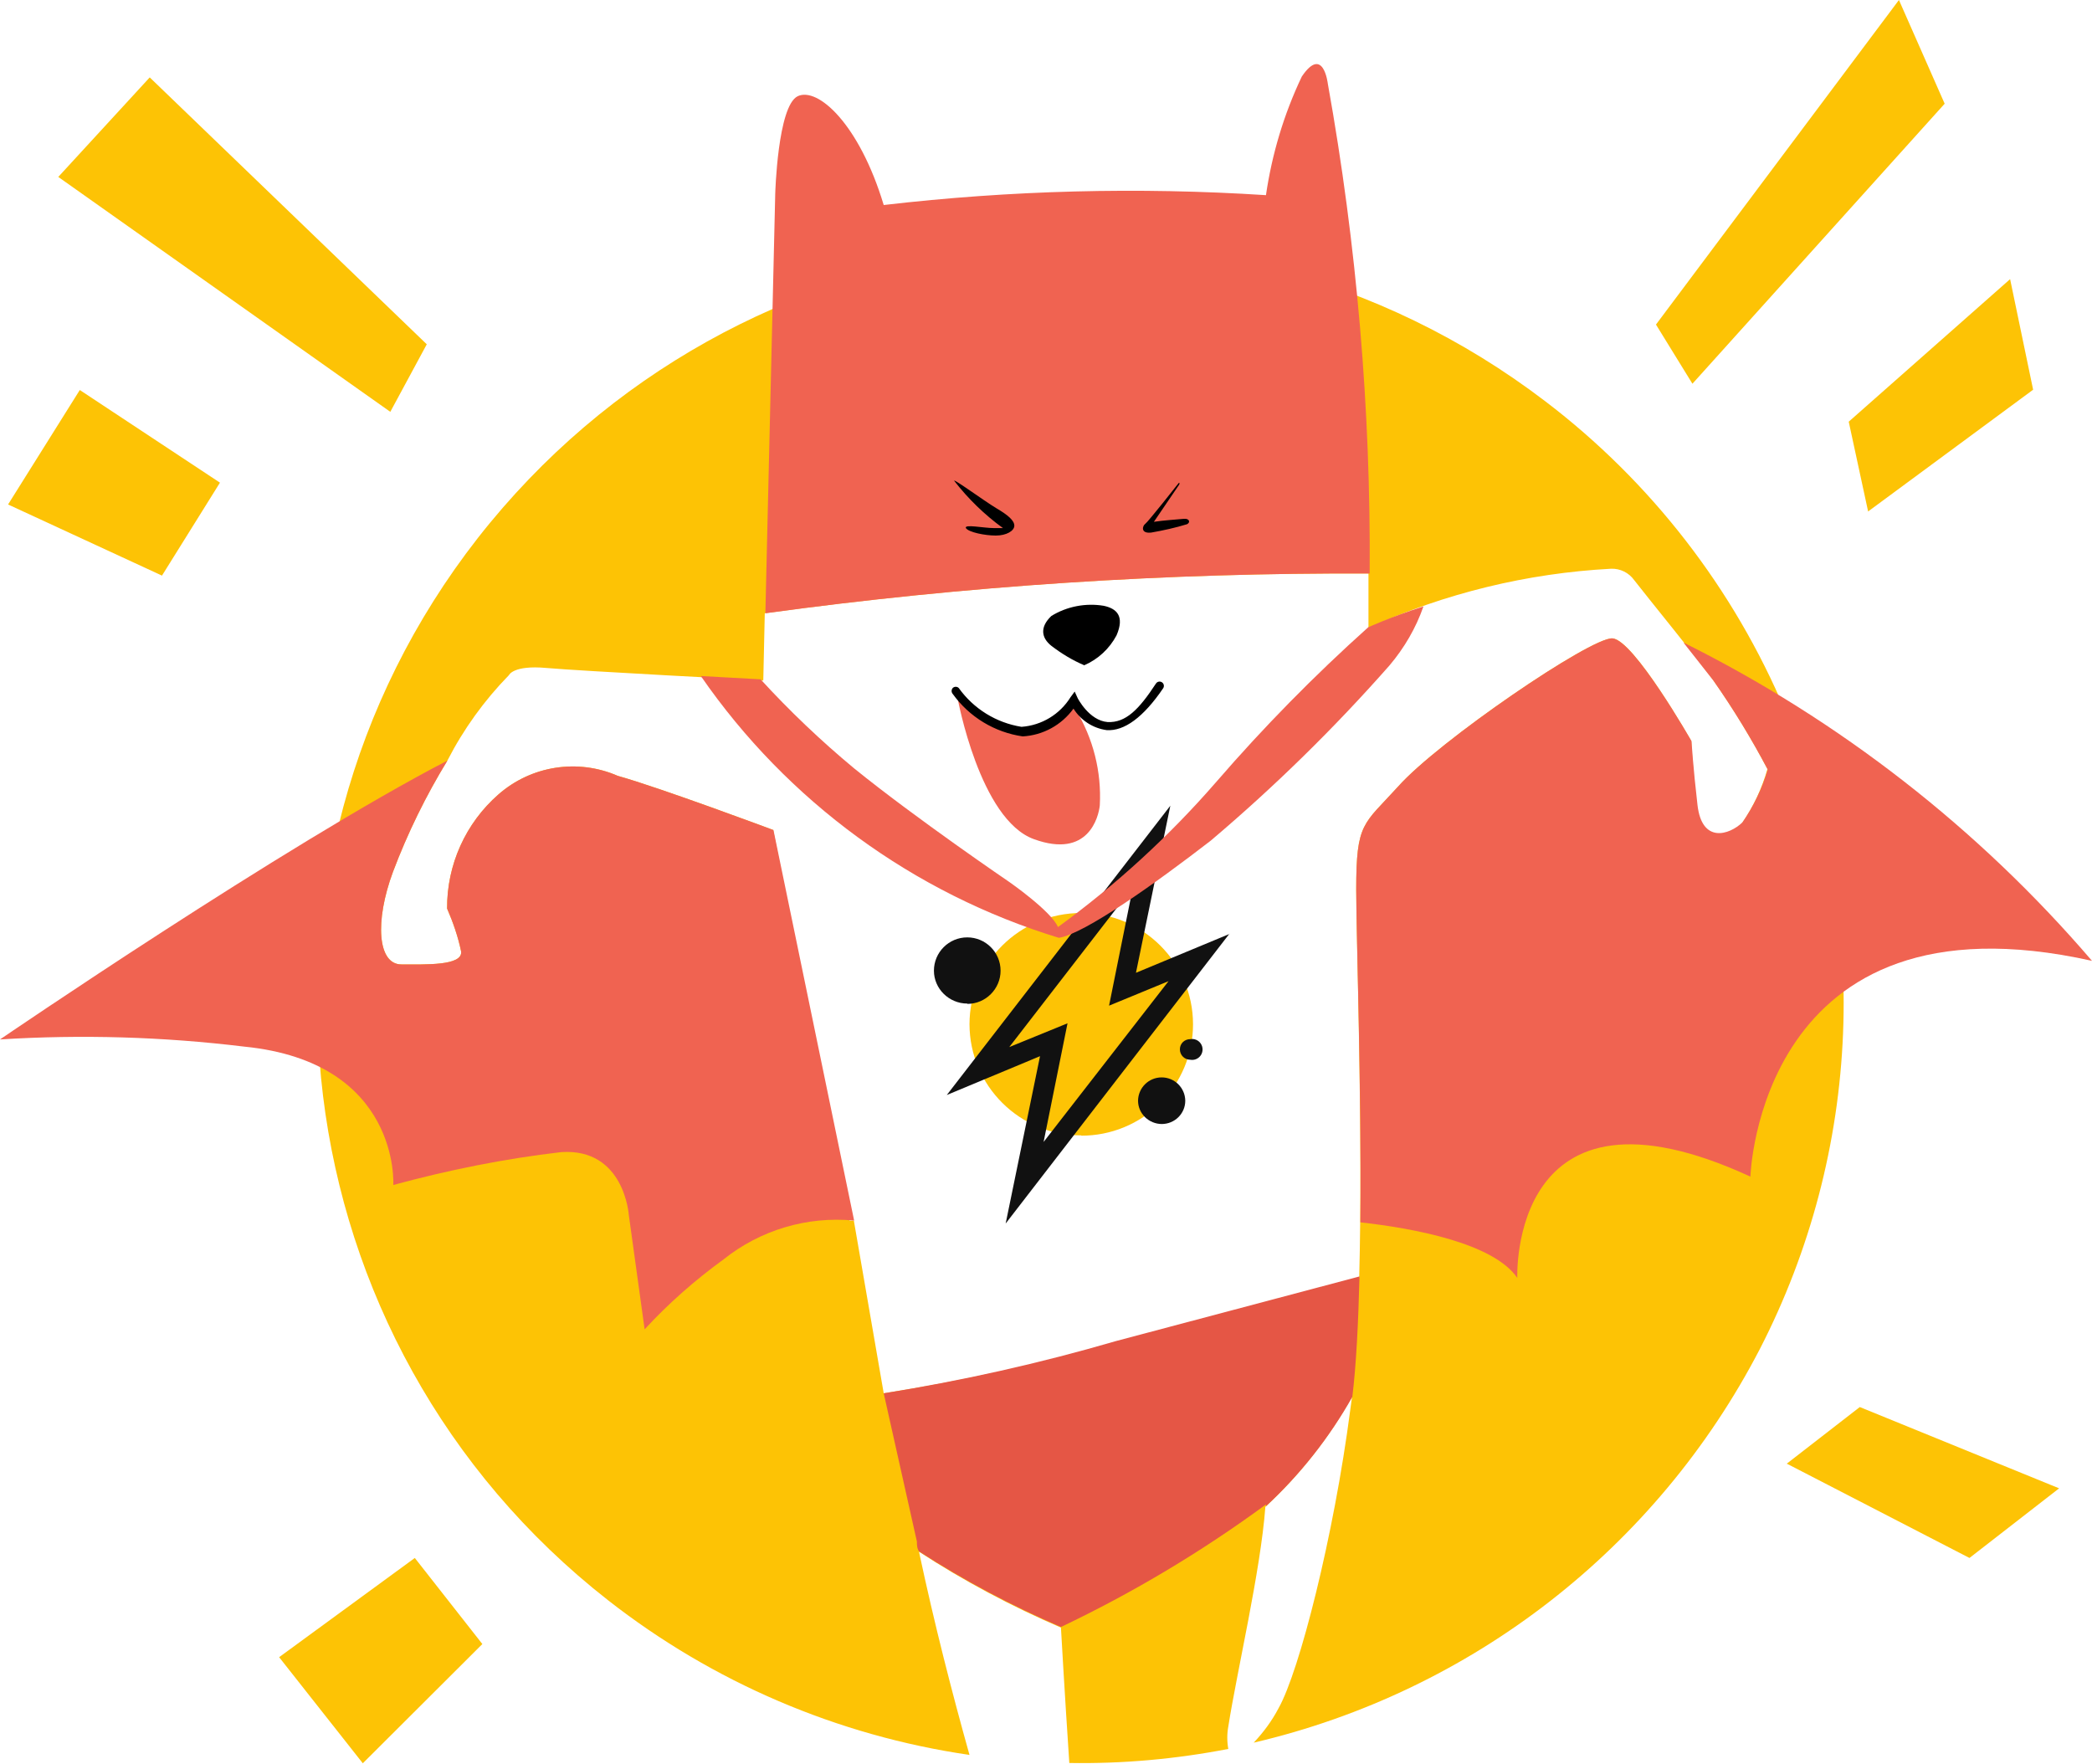
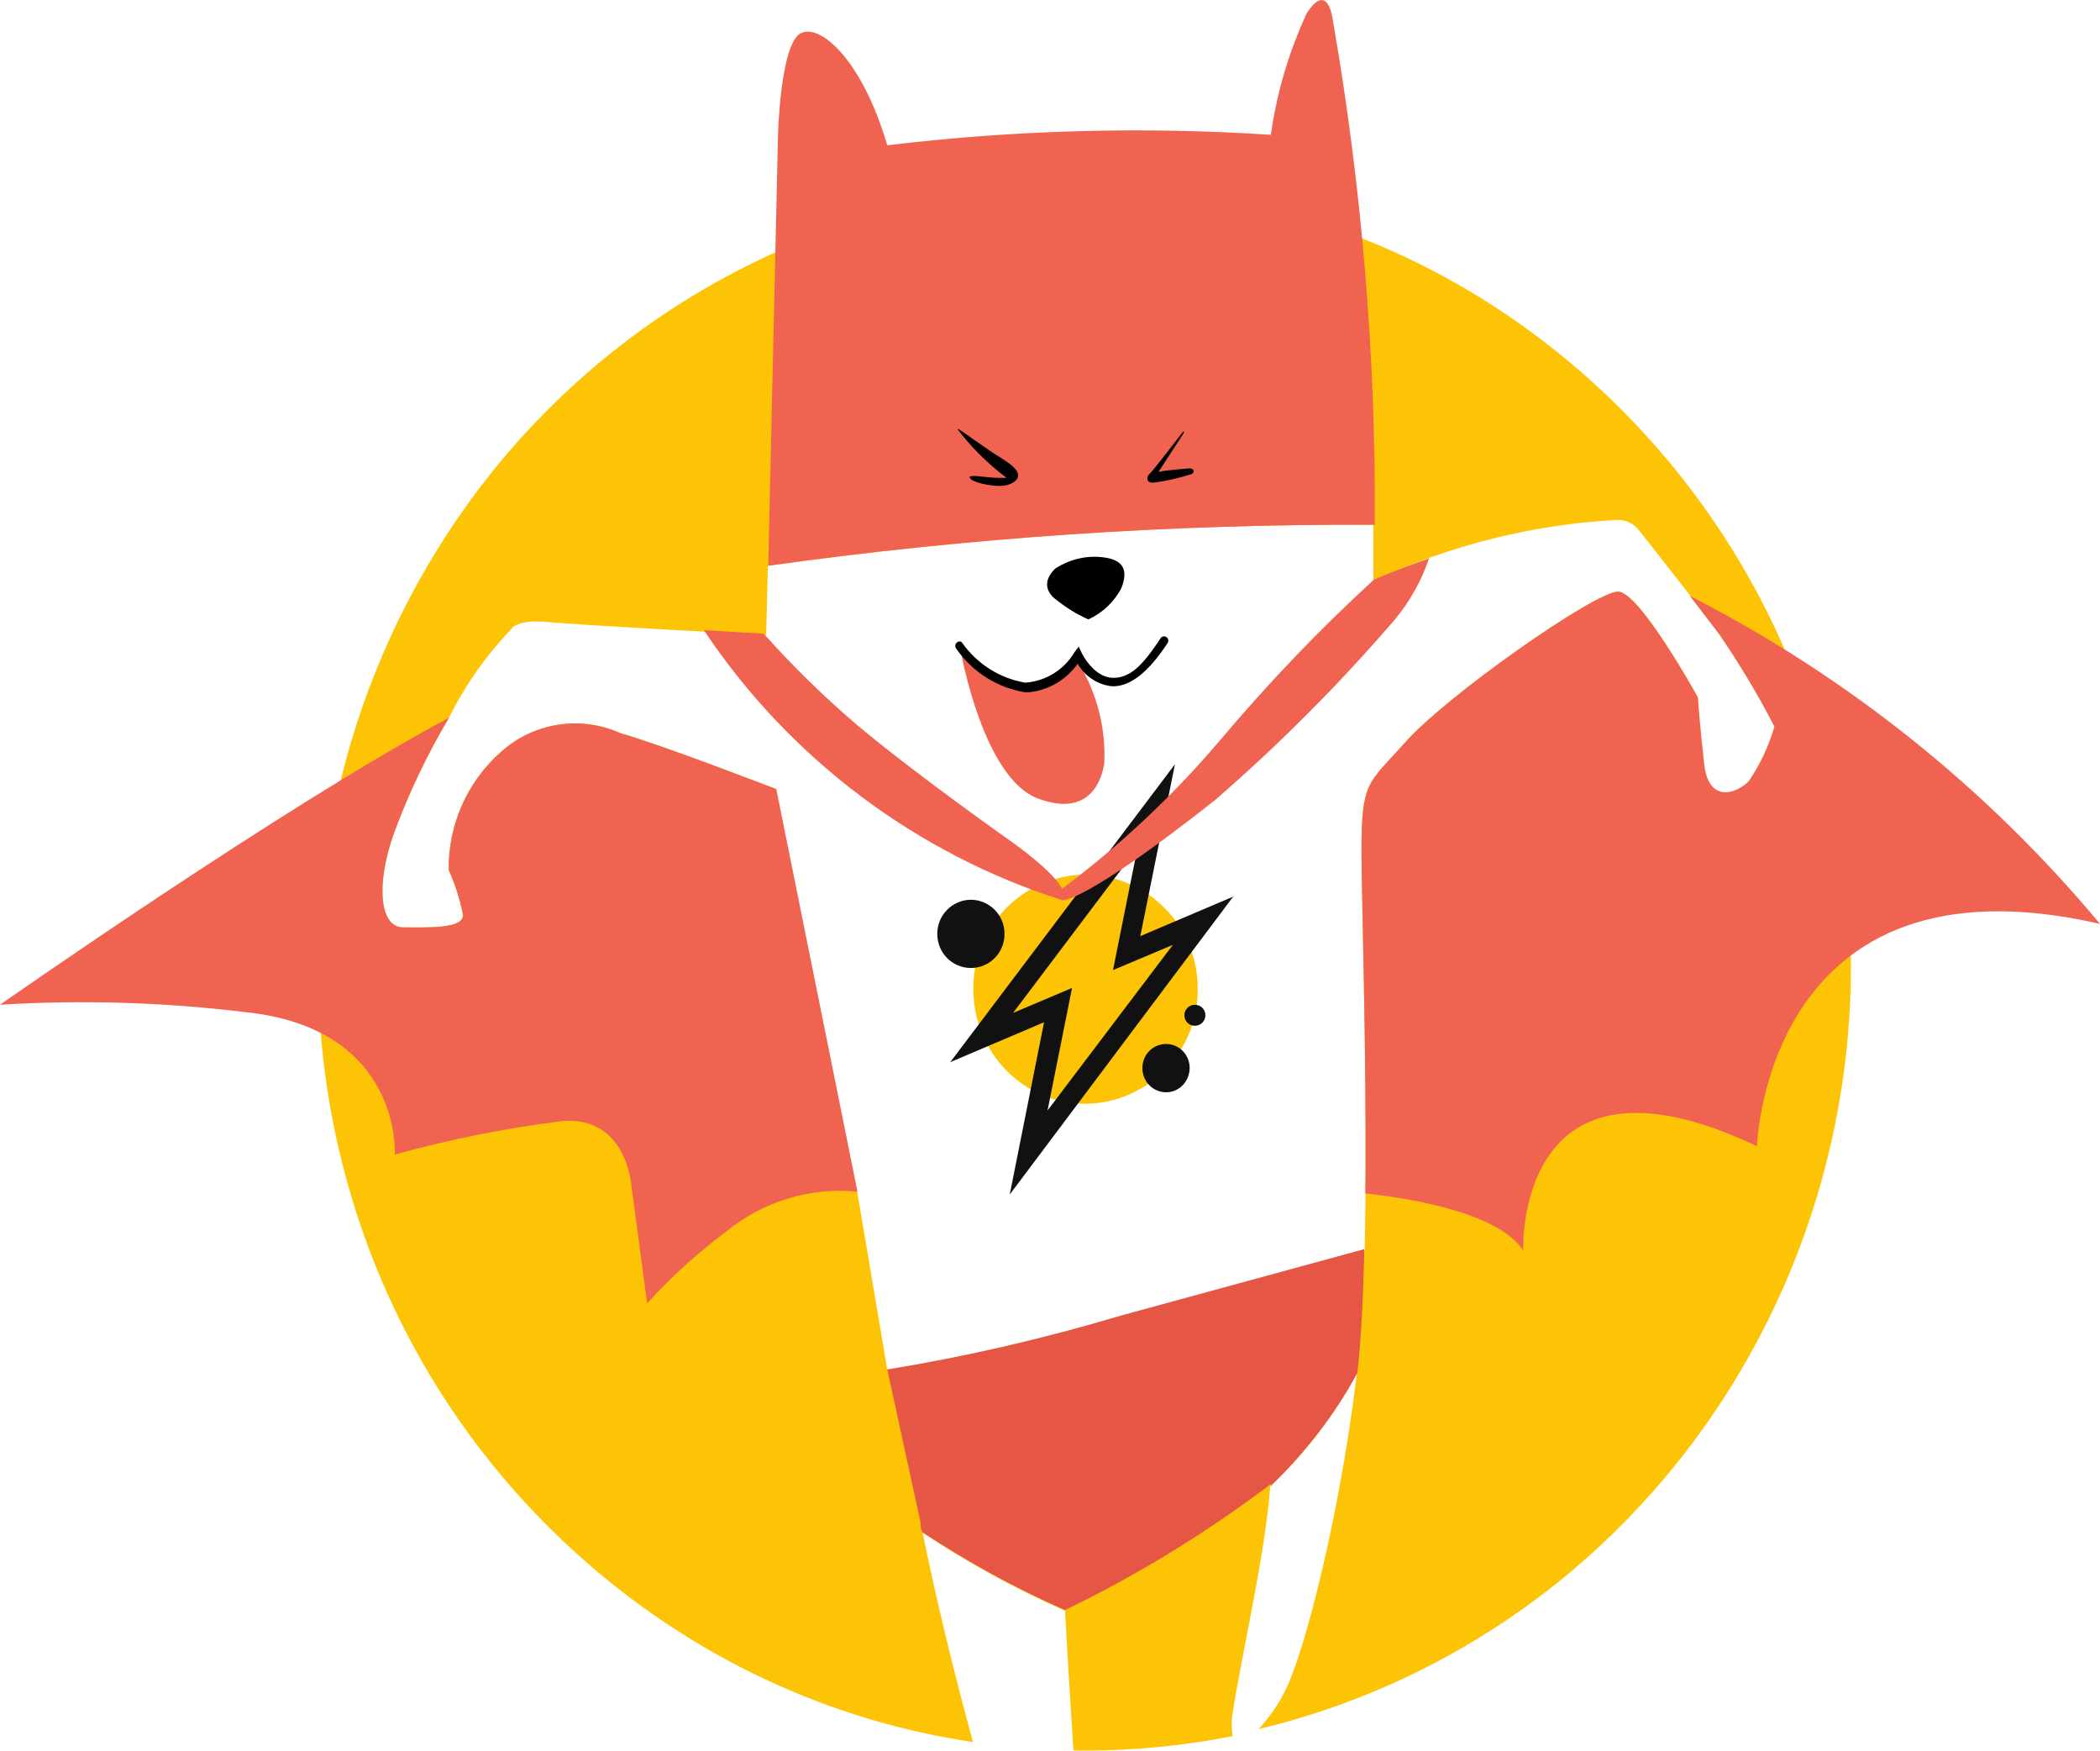
- <svg xmlns="http://www.w3.org/2000/svg" viewBox="0 0 70 59" fill="none">
-   <path d="M59.74 23.8a25.42 25.42 0 0 0-8.03-10.37 25.63 25.63 0 0 0-35.72 4.57 25.33 25.33 0 0 0 4.35 35.54 25.63 25.63 0 0 0 12.1 5.18c-.58-2.07-1.17-4.36-1.69-6.8 1.5.98 3.1 1.83 4.75 2.54 0 0 .12 2.14.28 4.53 1.78.03 3.56-.13 5.32-.47a2.1 2.1 0 0 1 0-.75c.29-1.85 1.08-5.2 1.24-7.35a15.1 15.1 0 0 0 2.9-3.68l-.06.44c-.55 4.22-1.7 8.74-2.4 9.98-.22.42-.5.8-.83 1.15a25.65 25.65 0 0 0 16.93-13.16 25.32 25.32 0 0 0 .86-21.34Zm-1.46 3.77c-.44.42-1.35.71-1.5-.58-.15-1.29-.19-2.2-.19-2.2s-1.93-3.4-2.64-3.43c-.72-.04-5.82 3.44-7.17 4.96-1.16 1.28-1.4 1.19-1.4 3.44 0 1.7.23 8.1.1 13l-8.13 2.15c-2.55.73-5.15 1.3-7.78 1.71l-1-5.78h-.14l-2.56-13.07s-3.8-1.42-5.2-1.81a3.77 3.77 0 0 0-3.99.62 5.03 5.03 0 0 0-1.72 3.82c.2.46.37.95.47 1.44.05.48-1.2.43-2 .43-.79 0-.9-1.43-.28-3.1a22.1 22.1 0 0 1 1.82-3.72 11.78 11.78 0 0 1 2.06-2.86s.14-.34 1.25-.24c1.1.1 7.26.42 7.26.42l.05-2.25c6.7-.92 13.44-1.36 20.2-1.33v1.82a22.58 22.58 0 0 1 8.12-1.98.91.91 0 0 1 .77.38c.33.43 2.4 2.98 2.64 3.34a27.6 27.6 0 0 1 1.82 2.98 6.17 6.17 0 0 1-.86 1.83Z" fill="#FDC305" />
-   <path d="m56.33 21.5 1 1.27a27.6 27.6 0 0 1 1.82 2.98 6.17 6.17 0 0 1-.85 1.77c-.44.42-1.35.71-1.5-.58-.15-1.29-.2-2.14-.2-2.14s-1.94-3.4-2.65-3.44c-.72-.04-5.82 3.44-7.17 4.96-1.16 1.28-1.4 1.19-1.4 3.44 0 1.49.18 6.6.14 11.14 1.8.2 4.46.7 5.25 1.86 0 0-.29-7.12 7.8-3.39 0 0 .28-9.71 11.43-7.22a43.58 43.58 0 0 0-13.67-10.65Zm-10.5-2.3c.04-5.5-.43-11-1.4-16.4 0 0-.15-1.3-.87-.24-.6 1.26-1 2.6-1.2 3.97a71.13 71.13 0 0 0-12.79.33c-.82-2.72-2.21-3.96-2.88-3.64-.67.33-.75 3.26-.75 3.26l-.33 14.04c6.7-.92 13.45-1.36 20.22-1.33Z" fill="#F06351" />
-   <path d="M45.25 46.74c.13-1.06.2-2.47.24-4.03l-8.14 2.16a64.15 64.15 0 0 1-7.78 1.75l1.11 4.96c0 .11 0 .22.07.33 1.5.97 3.1 1.82 4.75 2.53a42.36 42.36 0 0 0 6.86-4.1v.06a15.11 15.11 0 0 0 2.89-3.66Z" fill="#E55645" />
-   <path d="M31.93 16.09c-.05-.1 1 .67 1.4.91.41.24.61.42.61.59 0 .17-.26.33-.62.33s-.91-.11-1-.25c-.07-.14.6 0 .94 0h.3a8.04 8.04 0 0 1-1.63-1.58Zm7.48.11s-1 1.27-1.09 1.33c-.09.06-.17.33.2.29.4-.07.81-.16 1.2-.28.12-.06.08-.2-.11-.18-.19.02-.68.05-1 .1l.85-1.25s.03-.12-.05-.01Zm-3.13 6.06c.46-.2.84-.55 1.08-1 .28-.65 0-.9-.43-.99-.6-.1-1.23.02-1.75.34-.39.37-.34.73 0 1 .34.26.7.48 1.1.65Z" fill="#000" />
-   <path d="M35.92 23.5c-.12.23-.27.44-.46.6-.29.23-.63.36-1 .38-.55.05-1.1-.1-1.54-.44a2 2 0 0 1-.52-.44 1 1 0 0 0-.36-.25s.74 4.08 2.56 4.73c1.82.66 2.16-.75 2.2-1.13a5.56 5.56 0 0 0-.81-3.21c0-.3-.02-.1-.07-.23Z" fill="#F06351" />
-   <path d="M34.22 24.64a3.5 3.5 0 0 1-2.34-1.42.15.15 0 0 1 0-.2.14.14 0 0 1 .1-.04.14.14 0 0 1 .1.04 3.2 3.2 0 0 0 2.1 1.3 2.11 2.11 0 0 0 1.64-.99l.14-.19.1.22s.38.75 1 .8c.61.03 1.05-.42 1.62-1.29a.14.14 0 0 1 .24.16c-.66.97-1.3 1.44-1.89 1.4a1.55 1.55 0 0 1-1.11-.72 2.25 2.25 0 0 1-1.7.93Z" fill="#000" />
-   <path d="M36.18 38a3.73 3.73 0 0 0 3.74-3.73 3.73 3.73 0 0 0-3.74-3.72 3.73 3.73 0 0 0-3.74 3.72 3.73 3.73 0 0 0 3.74 3.72Z" fill="#FDC305" />
-   <path d="m41.14 31.25-3.13 1.3 1.15-5.59-7.48 9.68 3.12-1.3-1.15 5.6 7.49-9.7Zm-7.38 3.8 4.15-5.37-.8 3.97 1.99-.82-4.18 5.38.8-3.97-1.96.8Zm-1.39-1.46c.61 0 1.11-.5 1.11-1.11a1.11 1.11 0 1 0-2.23 0c0 .6.5 1.1 1.12 1.1Zm6.5 4.02c.44 0 .79-.35.79-.78a.79.79 0 0 0-.79-.78.79.79 0 0 0-.79.78c0 .43.36.78.8.78Zm.96-2.15a.35.35 0 1 0 0-.69c-.2 0-.35.15-.35.34 0 .2.16.35.35.35Z" fill="#111" />
-   <path d="M45.78 20.99a57.14 57.14 0 0 0-5.08 5.17 31.74 31.74 0 0 1-5.3 4.86c-.22-.53-1.63-1.51-1.63-1.51s-3.13-2.13-5.19-3.8a31.74 31.74 0 0 1-3.13-2.98l-2-.11a22.57 22.57 0 0 0 11.98 8.76c.86-.13 3.27-1.85 5.08-3.25a57.36 57.36 0 0 0 5.98-5.86c.5-.59.89-1.26 1.14-1.98-1.14.37-1.85.7-1.85.7Z" fill="#F06351" />
-   <path d="m65.07 3.47-8.44 9.37-1.22-1.98 8.13-10.86 1.53 3.47Zm-2.57 13.65 5.53-4.08-.77-3.7-5.4 4.77.65 3.01Zm-2.72 31.85 6.12 3.16 3-2.33-6.67-2.72-2.45 1.9Zm-57.83-43.05 3.06-3.33 9.27 8.93-1.22 2.26-11.11-7.86Zm5.41 10.23-4.69-3.1-2.4 3.83 5.15 2.38 1.94-3.11Zm6.52 35.98-4.54 3.32 2.8 3.55 4-3.99-2.26-2.88Z" fill="#FDC305" />
-   <path d="M25.87 27.77s-3.8-1.42-5.2-1.81a3.77 3.77 0 0 0-3.99.62 5.03 5.03 0 0 0-1.72 3.82c.2.46.37.95.47 1.44.05.48-1.2.43-2 .43-.79 0-.9-1.43-.28-3.1a22.1 22.1 0 0 1 1.82-3.72c-5.44 2.82-14.97 9.33-14.97 9.33a44.6 44.6 0 0 1 8.17.24c5.24.52 4.99 4.63 4.99 4.63 1.84-.5 3.72-.88 5.62-1.1 2.11-.14 2.26 2.1 2.26 2.1l.53 3.83c.8-.87 1.69-1.65 2.64-2.34a6.07 6.07 0 0 1 4.37-1.3l-2.7-13.07Z" fill="#F06351" />
+ <svg xmlns="http://www.w3.org/2000/svg" viewBox="0 0 60 50" fill="none">
+   <path d="M51.2 19.05a22.3 22.3 0 0 0-6.88-9.13 21.5 21.5 0 0 0-21.62-2.95 21.95 21.95 0 0 0-9 6.97 22.76 22.76 0 0 0-3.04 22.04 22.31 22.31 0 0 0 6.78 9.22c3 2.42 6.57 4 10.36 4.56-.5-1.82-1-3.84-1.44-5.98 1.29.86 2.65 1.6 4.07 2.23 0 0 .1 1.88.24 3.99a21.7 21.7 0 0 0 4.55-.41 1.9 1.9 0 0 1 0-.67c.25-1.63.94-4.57 1.07-6.46.99-.94 1.83-2.03 2.48-3.24l-.05.39c-.47 3.71-1.45 7.68-2.05 8.78-.2.37-.43.7-.71 1 3.1-.74 6-2.16 8.5-4.15 2.5-2 4.55-4.53 6-7.42a22.73 22.73 0 0 0 .75-18.77Zm-1.25 3.3c-.38.38-1.15.64-1.28-.5a30.8 30.8 0 0 1-.16-1.93s-1.65-2.99-2.27-3.02c-.62-.04-4.99 3.02-6.14 4.36-1 1.12-1.2 1.05-1.2 3.03 0 1.49.19 7.12.09 11.43l-6.97 1.9a53.8 53.8 0 0 1-6.67 1.5l-.86-5.09h-.12l-2.2-11.49s-3.25-1.26-4.45-1.6a3.16 3.16 0 0 0-3.42.55 4.42 4.42 0 0 0-1.48 3.36c.18.4.32.83.4 1.27.05.42-1.02.37-1.7.37-.69 0-.79-1.25-.25-2.73a19.9 19.9 0 0 1 1.56-3.26c.46-.93 1.06-1.78 1.77-2.52 0 0 .12-.3 1.07-.21.95.09 6.22.37 6.22.37l.05-1.98c5.73-.8 11.51-1.2 17.3-1.17v1.6a18.95 18.95 0 0 1 6.97-1.74.76.76 0 0 1 .65.34c.3.37 2.06 2.61 2.27 2.94.57.83 1.1 1.7 1.57 2.61a5.5 5.5 0 0 1-.75 1.6v.02Z" fill="#FDC305" />
+   <path d="m48.28 17.02.86 1.12c.57.84 1.1 1.72 1.56 2.62a5.5 5.5 0 0 1-.73 1.55c-.38.38-1.16.63-1.28-.5-.13-1.14-.18-1.89-.18-1.89s-1.65-2.99-2.27-3.02c-.62-.04-4.99 3.02-6.14 4.36-1 1.12-1.2 1.05-1.2 3.03 0 1.3.15 5.8.11 9.8 1.55.17 3.83.6 4.51 1.63 0 0-.25-6.26 6.68-2.98 0 0 .24-8.54 9.8-6.35a37.5 37.5 0 0 0-11.72-9.37Zm-9-2.02c.03-4.84-.37-9.67-1.2-14.43 0 0-.13-1.13-.74-.2-.51 1.1-.86 2.27-1.03 3.48a59.42 59.42 0 0 0-10.96.3c-.7-2.4-1.9-3.49-2.47-3.2-.58.29-.65 2.86-.65 2.86l-.28 12.35a121 121 0 0 1 17.33-1.17Z" fill="#F06351" />
+   <path d="M38.78 39.22c.11-.93.17-2.17.2-3.54l-6.96 1.9a53.8 53.8 0 0 1-6.67 1.54l.95 4.36c0 .1 0 .2.06.29 1.3.85 2.65 1.6 4.07 2.22 2.07-1 4.04-2.21 5.88-3.6v.05c.98-.94 1.82-2.02 2.47-3.22Z" fill="#E55645" />
+   <path d="M27.37 12.26c-.05-.08.85.6 1.2.8.35.22.52.37.52.52 0 .15-.22.3-.53.3-.3 0-.78-.1-.85-.23-.07-.12.51 0 .8 0h.25c-.53-.4-1-.86-1.4-1.39Zm6.41.1s-.86 1.12-.93 1.17c-.08.05-.15.3.16.25.35-.05.7-.13 1.04-.24.1-.06.06-.18-.1-.16-.16.02-.58.04-.85.1l.72-1.11s.03-.1-.04-.01Zm-2.68 5.33c.4-.18.72-.49.93-.87.24-.58 0-.8-.38-.88-.52-.1-1.05.01-1.5.3-.33.32-.29.64 0 .87.3.24.6.43.94.58Z" fill="#000" />
+   <path d="M30.79 18.79a1.46 1.46 0 0 1-1.25.86c-.47.04-.94-.1-1.32-.39a1.7 1.7 0 0 1-.45-.4.85.85 0 0 0-.31-.21s.64 3.59 2.2 4.16c1.55.58 1.84-.66 1.89-1 .05-.99-.2-1.97-.7-2.82 0-.26-.02-.09-.06-.2Z" fill="#F06351" />
+   <path d="M29.33 19.78a2.96 2.96 0 0 1-2-1.24.13.13 0 0 1 0-.18.12.12 0 0 1 .13-.03l.03.03a2.78 2.78 0 0 0 1.8 1.14 1.78 1.78 0 0 0 1.41-.87l.12-.16.09.19s.32.66.85.7c.53.03.9-.37 1.4-1.13a.12.12 0 0 1 .17-.03c.02.01.04.04.05.08 0 .03 0 .06-.02.09-.57.86-1.1 1.27-1.62 1.23a1.3 1.3 0 0 1-.95-.64 1.95 1.95 0 0 1-1.46.82Z" fill="#000" />
+   <path d="M31 31.53a3.25 3.25 0 0 0 3.22-3.27 3.25 3.25 0 0 0-3.21-3.28 3.24 3.24 0 0 0-3.2 3.28c0 1.8 1.43 3.27 3.2 3.27Z" fill="#FDC305" />
+   <path d="m35.26 25.6-2.68 1.14.99-4.91-6.42 8.51 2.68-1.14-.98 4.92 6.4-8.53Zm-6.32 3.34 3.56-4.72-.7 3.49 1.71-.72-3.58 4.73.7-3.5-1.7.72Zm-1.2-1.29c.53 0 .96-.43.96-.97a.97.97 0 0 0-.96-.98.97.97 0 0 0-.96.98c0 .54.43.97.96.97Zm5.58 3.55c.37 0 .67-.31.67-.7 0-.37-.3-.68-.67-.68-.38 0-.68.3-.68.69 0 .38.3.69.68.69Zm.82-1.9a.3.3 0 0 0 .3-.3.3.3 0 0 0-.3-.3.3.3 0 0 0-.3.3c0 .17.13.3.3.3Z" fill="#111" />
+   <path d="M39.24 16.57c-1.55 1.42-3 2.94-4.36 4.55a27.48 27.48 0 0 1-4.54 4.27c-.19-.46-1.4-1.32-1.4-1.32s-2.68-1.88-4.44-3.35a27.62 27.62 0 0 1-2.68-2.62l-1.71-.1a19.39 19.39 0 0 0 10.26 7.72c.73-.13 2.8-1.64 4.35-2.87a49.8 49.8 0 0 0 5.13-5.15c.43-.52.76-1.1.98-1.75-.98.34-1.6.62-1.6.62Zm-17.06 5.97s-3.26-1.26-4.46-1.6a3.16 3.16 0 0 0-3.42.55 4.42 4.42 0 0 0-1.48 3.36c.18.4.32.83.41 1.27.04.42-1.03.37-1.71.37-.68 0-.79-1.25-.25-2.73a19.9 19.9 0 0 1 1.56-3.26c-4.66 2.48-12.83 8.2-12.83 8.2a38.4 38.4 0 0 1 7 .21c4.5.46 4.28 4.07 4.28 4.07 1.58-.44 3.19-.76 4.81-.96 1.82-.13 1.95 1.85 1.95 1.85l.45 3.36c.69-.76 1.45-1.45 2.27-2.06a5.11 5.11 0 0 1 3.74-1.13l-2.32-11.5Z" fill="#F06351" />
</svg>
